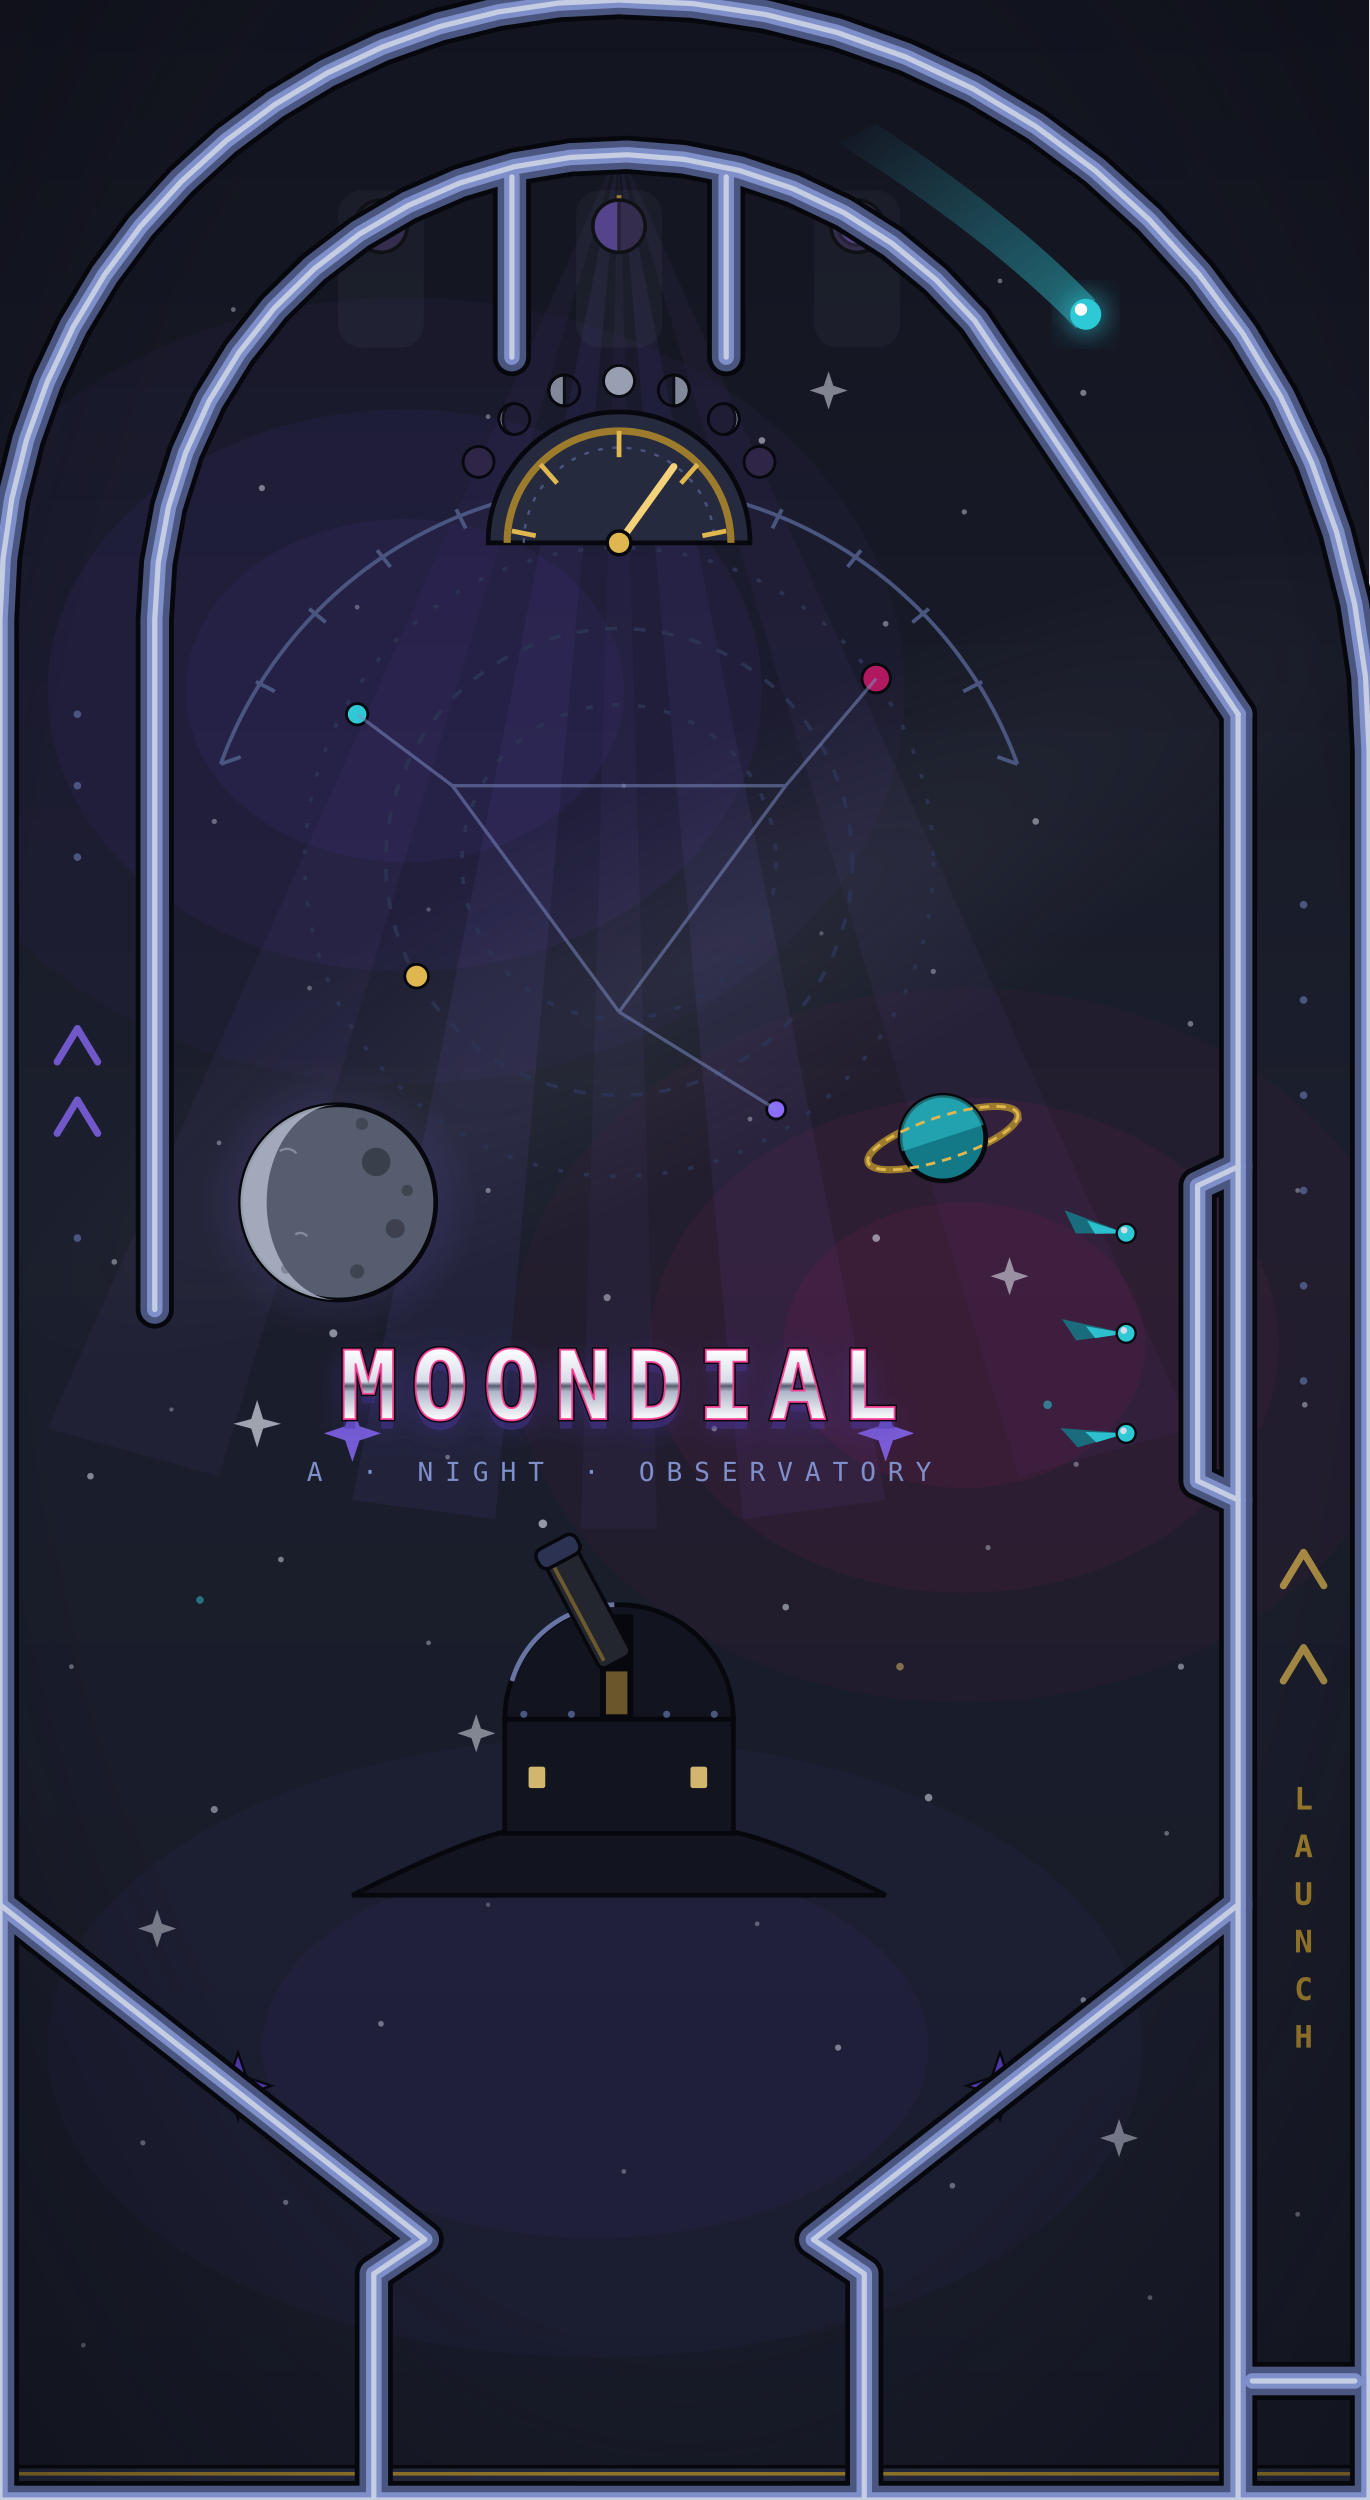
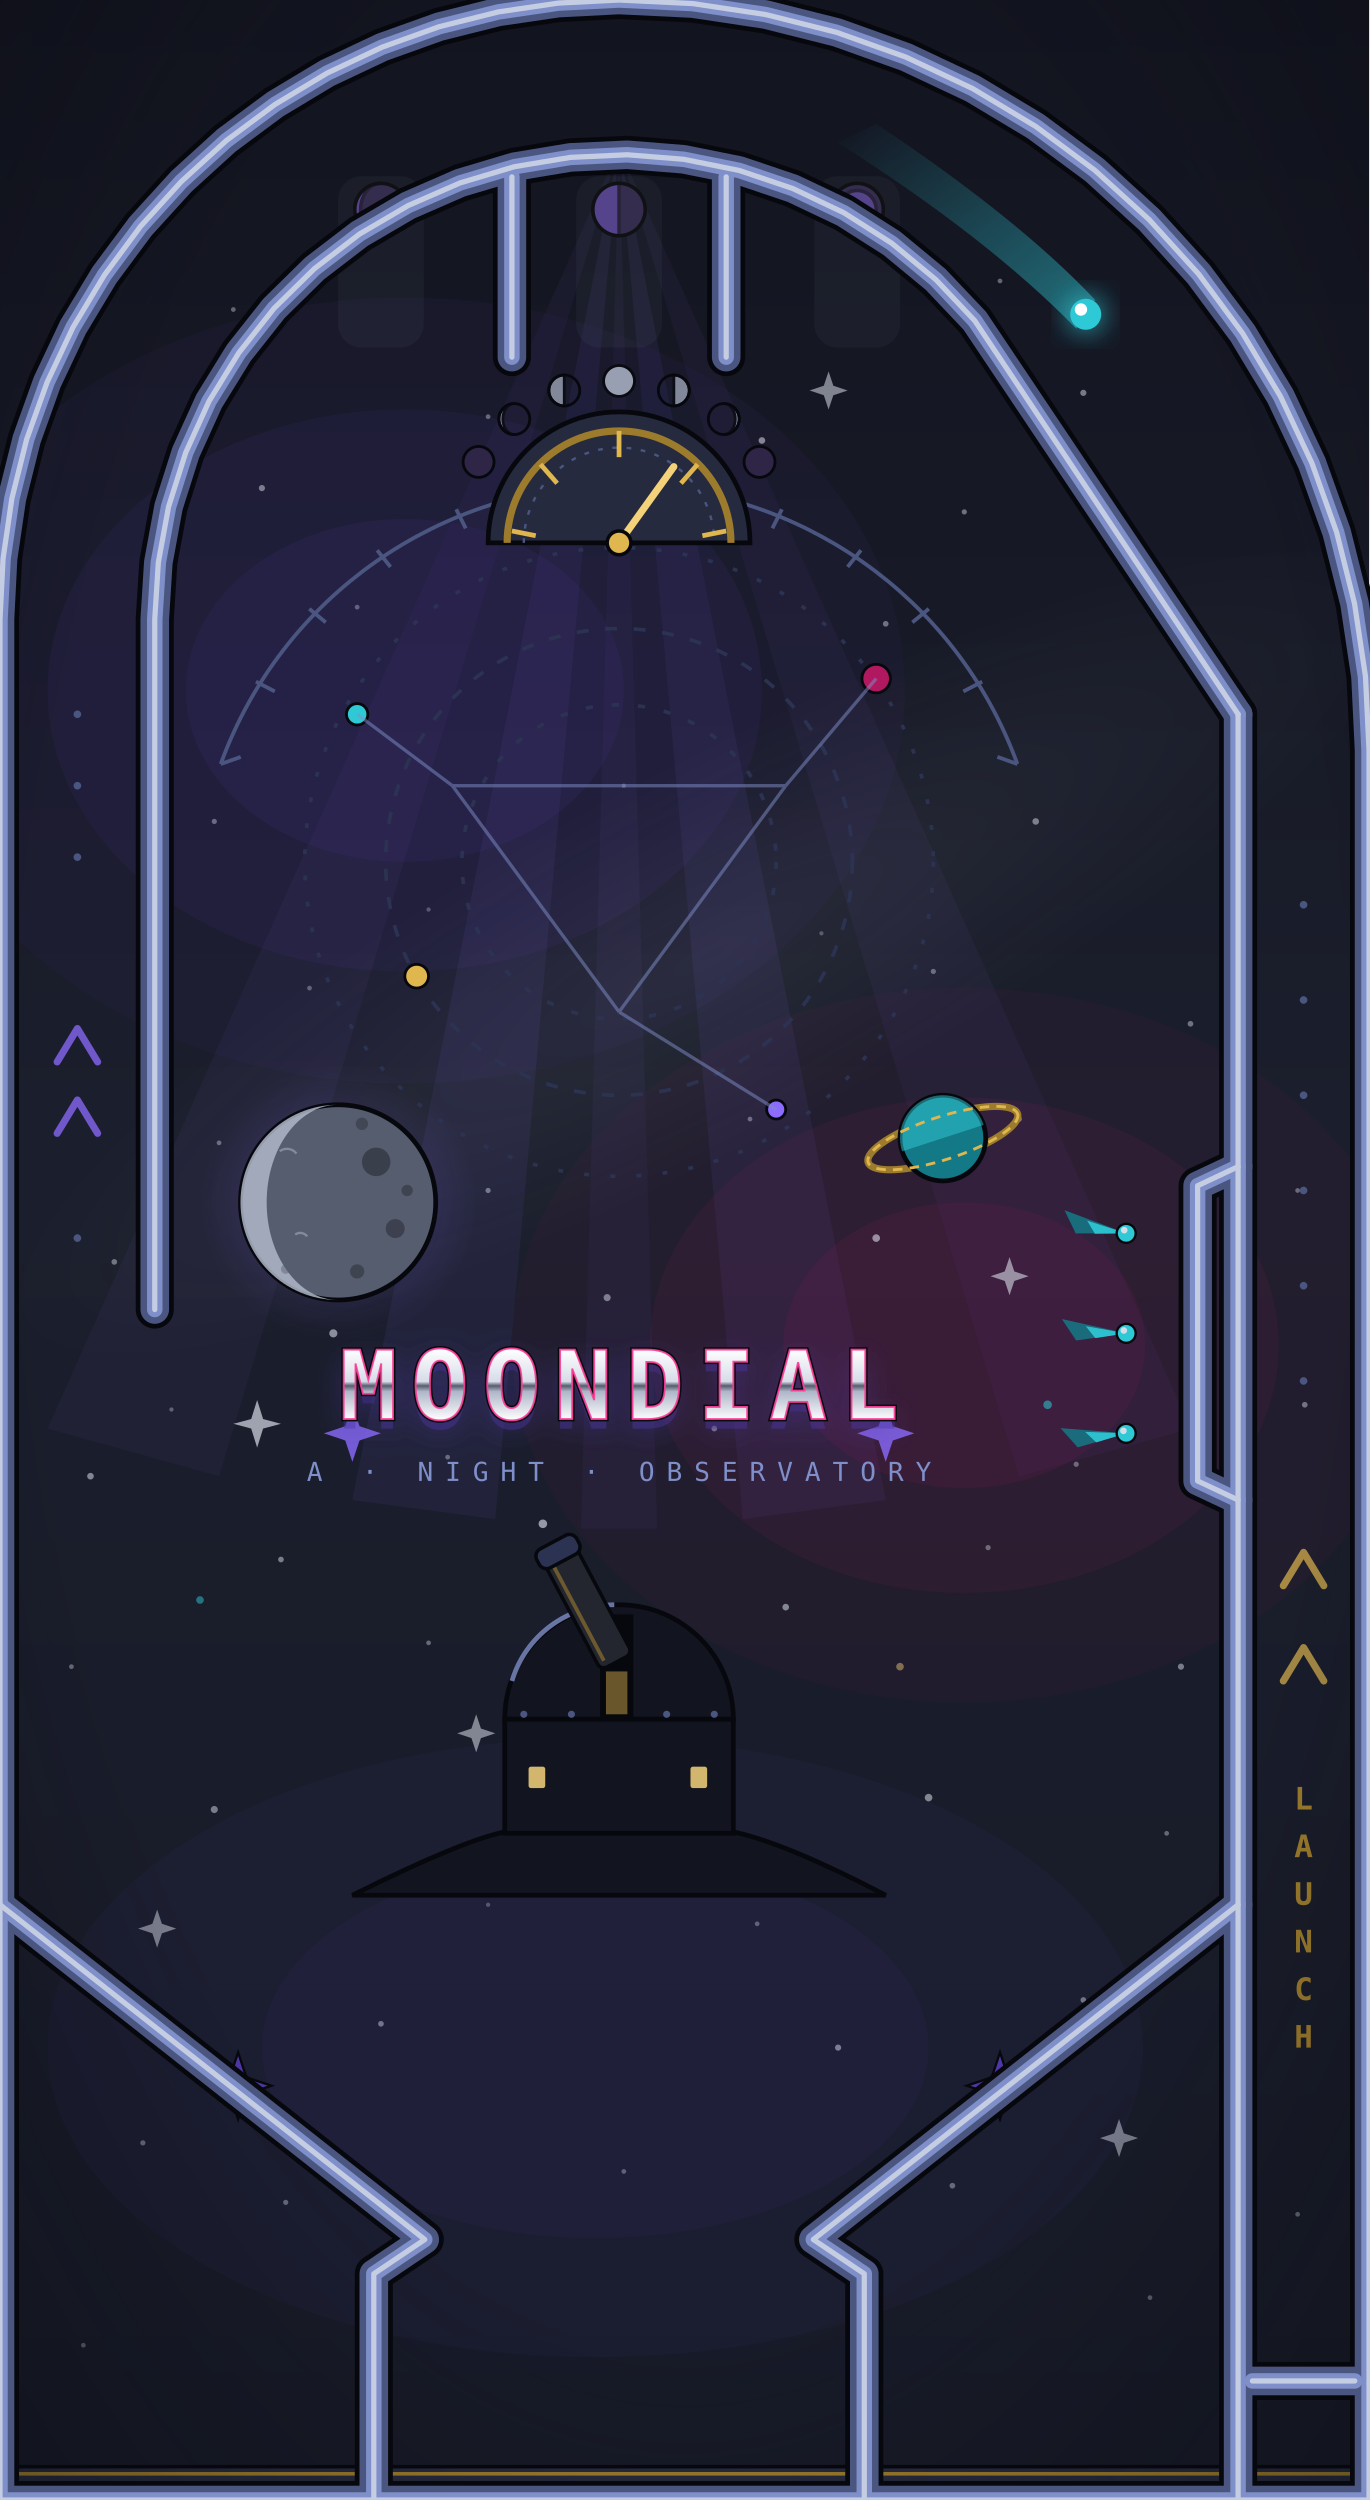
<svg xmlns="http://www.w3.org/2000/svg" viewBox="0 0 575 1050" width="575" height="1050">
  <defs>
    <linearGradient id="fieldGrad" x1="0" y1="0" x2="0" y2="1">
      <stop offset="0" stop-color="#12141f" />
      <stop offset="0.45" stop-color="#1b1e2c" />
      <stop offset="1" stop-color="#171a27" />
    </linearGradient>
    <radialGradient id="vignette" cx="0.5" cy="0.45" r="0.8">
      <stop offset="0.6" stop-color="#07080d" stop-opacity="0" />
      <stop offset="1" stop-color="#07080d" stop-opacity="0.42" />
    </radialGradient>
    <linearGradient id="chromeText" x1="0" y1="0" x2="0" y2="1">
      <stop offset="0" stop-color="#ffffff" />
      <stop offset="0.46" stop-color="#d7dce8" />
      <stop offset="0.52" stop-color="#565d6e" />
      <stop offset="0.60" stop-color="#aeb6c8" />
      <stop offset="1" stop-color="#ffffff" />
    </linearGradient>
    <linearGradient id="brassBar" x1="0" y1="0" x2="1" y2="0.4">
      <stop offset="0" stop-color="#f4d27a" />
      <stop offset="0.55" stop-color="#e0b64e" />
      <stop offset="1" stop-color="#9c7c2c" />
    </linearGradient>
    <radialGradient id="milky" cx="0.5" cy="0.5" r="0.5">
      <stop offset="0" stop-color="#d7dce8" stop-opacity="0.07" />
      <stop offset="1" stop-color="#d7dce8" stop-opacity="0" />
    </radialGradient>
    <radialGradient id="moonGlow" cx="0.5" cy="0.5" r="0.5">
      <stop offset="0" stop-color="#8c6bff" stop-opacity="0.28" />
      <stop offset="1" stop-color="#8c6bff" stop-opacity="0" />
    </radialGradient>
    <linearGradient id="cometTail" x1="1" y1="1" x2="0" y2="0">
      <stop offset="0" stop-color="#2fc9d6" stop-opacity="0.5" />
      <stop offset="1" stop-color="#2fc9d6" stop-opacity="0" />
    </linearGradient>
    <filter id="glowSoft" x="-60%" y="-60%" width="220%" height="220%">
      <feGaussianBlur stdDeviation="6" result="b" />
      <feMerge>
        <feMergeNode in="b" />
        <feMergeNode in="SourceGraphic" />
      </feMerge>
    </filter>
  </defs>
  <g id="art-field">
    <rect x="0" y="0" width="575" height="1050" fill="url(#fieldGrad)" />
    <g fill="#8c6bff">
      <polygon points="260,62 20,600 92,620" opacity="0.05" />
      <polygon points="260,62 148,630 208,638" opacity="0.075" />
      <polygon points="260,62 244,642 276,642" opacity="0.05" />
      <polygon points="260,62 312,638 372,630" opacity="0.075" />
      <polygon points="260,62 428,620 500,600" opacity="0.05" />
    </g>
    <g>
      <ellipse cx="170" cy="290" rx="210" ry="165" fill="#4e37a8" opacity="0.06" />
      <ellipse cx="170" cy="290" rx="150" ry="118" fill="#4e37a8" opacity="0.09" />
      <ellipse cx="170" cy="290" rx="92" ry="72" fill="#4e37a8" opacity="0.11" />
      <ellipse cx="405" cy="565" rx="190" ry="150" fill="#b01860" opacity="0.05" />
      <ellipse cx="405" cy="565" rx="132" ry="104" fill="#b01860" opacity="0.08" />
      <ellipse cx="405" cy="565" rx="76" ry="60" fill="#b01860" opacity="0.10" />
      <ellipse cx="250" cy="860" rx="230" ry="130" fill="#4e37a8" opacity="0.07" />
      <ellipse cx="250" cy="860" rx="140" ry="80" fill="#4e37a8" opacity="0.08" />
    </g>
    <ellipse cx="300" cy="400" rx="340" ry="80" fill="url(#milky)" transform="rotate(-28 300 400)" />
    <g fill="#d7dce8">
      <circle cx="38" cy="620" r="1.4" opacity="0.55" />
      <circle cx="92" cy="480" r="1.0" opacity="0.4" />
      <circle cx="140" cy="560" r="1.7" opacity="0.6" />
      <circle cx="205" cy="500" r="1.1" opacity="0.45" />
      <circle cx="255" cy="545" r="1.5" opacity="0.5" />
      <circle cx="315" cy="470" r="1.0" opacity="0.4" />
      <circle cx="368" cy="520" r="1.6" opacity="0.6" />
      <circle cx="428" cy="470" r="1.2" opacity="0.45" />
      <circle cx="470" cy="560" r="1.5" opacity="0.5" />
      <circle cx="118" cy="655" r="1.2" opacity="0.5" />
      <circle cx="180" cy="690" r="1.0" opacity="0.4" />
      <circle cx="330" cy="675" r="1.4" opacity="0.55" />
      <circle cx="415" cy="650" r="1.1" opacity="0.4" />
      <circle cx="90" cy="760" r="1.5" opacity="0.5" />
      <circle cx="240" cy="756" r="1.1" opacity="0.4" />
      <circle cx="390" cy="755" r="1.6" opacity="0.55" />
      <circle cx="160" cy="850" r="1.2" opacity="0.45" />
      <circle cx="352" cy="860" r="1.3" opacity="0.5" />
      <circle cx="262" cy="912" r="1.0" opacity="0.35" />
      <circle cx="60" cy="900" r="1.1" opacity="0.4" />
      <circle cx="455" cy="840" r="1.2" opacity="0.45" />
      <circle cx="110" cy="205" r="1.3" opacity="0.5" />
      <circle cx="205" cy="175" r="1.0" opacity="0.4" />
      <circle cx="320" cy="185" r="1.4" opacity="0.55" />
      <circle cx="405" cy="215" r="1.1" opacity="0.45" />
      <circle cx="455" cy="165" r="1.3" opacity="0.5" />
      <circle cx="150" cy="255" r="1.0" opacity="0.35" />
      <circle cx="372" cy="262" r="1.2" opacity="0.45" />
      <circle cx="90" cy="345" r="1.1" opacity="0.4" />
      <circle cx="435" cy="345" r="1.4" opacity="0.5" />
      <circle cx="130" cy="415" r="1.0" opacity="0.35" />
      <circle cx="392" cy="408" r="1.1" opacity="0.4" />
      <circle cx="228" cy="640" r="1.8" opacity="0.65" />
      <circle cx="300" cy="600" r="1.2" opacity="0.45" />
      <circle cx="48" cy="530" r="1.2" opacity="0.45" />
      <circle cx="496" cy="700" r="1.3" opacity="0.5" />
      <circle cx="72" cy="592" r="0.9" opacity="0.35" />
      <circle cx="188" cy="612" r="1.0" opacity="0.4" />
      <circle cx="340" cy="585" r="0.9" opacity="0.35" />
      <circle cx="452" cy="615" r="1.1" opacity="0.4" />
      <circle cx="30" cy="700" r="1.0" opacity="0.4" />
      <circle cx="490" cy="770" r="1.0" opacity="0.4" />
      <circle cx="205" cy="800" r="0.9" opacity="0.3" />
      <circle cx="318" cy="808" r="1.0" opacity="0.35" />
      <circle cx="120" cy="925" r="1.1" opacity="0.4" />
      <circle cx="400" cy="918" r="1.2" opacity="0.4" />
      <circle cx="35" cy="985" r="1.0" opacity="0.35" />
      <circle cx="483" cy="965" r="1.0" opacity="0.35" />
      <circle cx="98" cy="130" r="1.0" opacity="0.4" />
      <circle cx="420" cy="118" r="1.0" opacity="0.4" />
      <circle cx="262" cy="330" r="0.9" opacity="0.3" />
      <circle cx="180" cy="382" r="0.9" opacity="0.3" />
      <circle cx="345" cy="392" r="0.9" opacity="0.3" />
      <circle cx="60" cy="440" r="1.2" opacity="0.45" />
      <circle cx="500" cy="430" r="1.2" opacity="0.45" />
      <circle cx="545" cy="500" r="1.0" opacity="0.4" />
      <circle cx="548" cy="590" r="1.2" opacity="0.45" />
      <circle cx="545" cy="930" r="1.0" opacity="0.4" />
    </g>
    <g fill="#2fc9d6">
      <circle cx="440" cy="590" r="1.8" opacity="0.55" />
      <circle cx="84" cy="672" r="1.6" opacity="0.5" />
    </g>
    <g fill="#f4d27a">
      <circle cx="152" cy="480" r="1.8" opacity="0.5" />
      <circle cx="378" cy="700" r="1.6" opacity="0.45" />
    </g>
    <g fill="#d7dce8">
      <path d="M 108 588 L 110.5 596 L 118 598 L 110.5 600 L 108 608 L 105.5 600 L 98 598 L 105.5 596 Z" opacity="0.7" />
      <path d="M 424 528 L 426 534 L 432 536 L 426 538 L 424 544 L 422 538 L 416 536 L 422 534 Z" opacity="0.6" />
      <path d="M 200 720 L 202 726 L 208 728 L 202 730 L 200 736 L 198 730 L 192 728 L 198 726 Z" opacity="0.55" />
      <path d="M 470 890 L 472 896 L 478 898 L 472 900 L 470 906 L 468 900 L 462 898 L 468 896 Z" opacity="0.5" />
      <path d="M 66 802 L 68 808 L 74 810 L 68 812 L 66 818 L 64 812 L 58 810 L 64 808 Z" opacity="0.5" />
      <path d="M 348 156 L 350 162 L 356 164 L 350 166 L 348 172 L 346 166 L 340 164 L 346 162 Z" opacity="0.55" />
    </g>
  </g>
  <g id="art-motifs">
    <g>
      <circle cx="142" cy="505" r="58" fill="url(#moonGlow)" />
      <circle cx="142" cy="505" r="41" fill="#565d6e" stroke="#07080d" stroke-width="2" />
      <path d="M 142 464 a 41 41 0 0 0 0 82 a 30 41 0 0 1 0 -82 Z" fill="#aeb6c8" opacity="0.85" />
      <g fill="#565d6e">
        <circle cx="122" cy="486" r="5" opacity="0.7" />
        <circle cx="115" cy="504" r="2.6" opacity="0.55" />
        <circle cx="127" cy="521" r="3.6" opacity="0.6" />
        <circle cx="132" cy="472" r="2.2" opacity="0.5" />
        <circle cx="120" cy="533" r="2" opacity="0.45" />
      </g>
      <g fill="#23262f">
        <circle cx="158" cy="488" r="6" opacity="0.55" />
        <circle cx="166" cy="516" r="4" opacity="0.5" />
        <circle cx="150" cy="534" r="3" opacity="0.45" />
        <circle cx="152" cy="472" r="2.6" opacity="0.4" />
        <circle cx="171" cy="500" r="2.4" opacity="0.45" />
      </g>
      <g fill="none" stroke="#d7dce8" stroke-width="1" opacity="0.35">
        <path d="M 117.5 483.5 a 5 5 0 0 1 7 1" />
        <path d="M 124 518.5 a 3.6 3.6 0 0 1 5 0.8" />
      </g>
    </g>
    <g transform="rotate(-18 396 478)">
      <ellipse cx="396" cy="478" rx="33" ry="9" fill="none" stroke="#9c7c2c" stroke-width="3" />
      <circle cx="396" cy="478" r="18" fill="#147986" stroke="#07080d" stroke-width="2" />
      <path d="M 378 478 a 18 18 0 0 1 36 0 Z" fill="#2fc9d6" opacity="0.5" />
      <ellipse cx="396" cy="478" rx="33" ry="9" fill="none" stroke="#e0b64e" stroke-width="1.2" stroke-dasharray="4 3" />
    </g>
    <g>
      <path d="M 452 138 Q 415 100 352 60 L 368 52 Q 428 92 460 126 Z" fill="url(#cometTail)" />
      <circle cx="456" cy="132" r="6.5" fill="#2fc9d6" filter="url(#glowSoft)" />
      <circle cx="454" cy="130" r="2.6" fill="#ffffff" />
    </g>
    <g fill="none" stroke="#4a5680">
      <path d="M 92.7 320.9 A 178 178 0 0 1 427.3 320.9" stroke-width="1.6" />
      <g stroke-width="1.6">
        <line x1="92.7" y1="320.9" x2="101.1" y2="317.9" />
        <line x1="107.5" y1="286.3" x2="115.4" y2="290.4" />
        <line x1="129.9" y1="255.7" x2="136.8" y2="261.4" />
        <line x1="158.4" y1="231.1" x2="164.0" y2="238.1" />
        <line x1="191.6" y1="213.9" x2="195.6" y2="221.9" />
        <line x1="227.9" y1="204.9" x2="229.9" y2="213.6" />
        <line x1="292.1" y1="204.9" x2="290.1" y2="213.6" />
        <line x1="328.4" y1="213.9" x2="324.4" y2="221.9" />
        <line x1="361.6" y1="231.1" x2="356.0" y2="238.1" />
        <line x1="390.1" y1="255.7" x2="383.2" y2="261.4" />
        <line x1="412.5" y1="286.3" x2="404.6" y2="290.4" />
        <line x1="427.3" y1="320.9" x2="418.9" y2="317.9" />
      </g>
      <line x1="260" y1="82" x2="260" y2="94" stroke="#9c7c2c" stroke-width="2" />
    </g>
    <g fill="none" stroke="#2c3352" stroke-width="1.5">
      <circle cx="260" cy="362" r="66" stroke-dasharray="3 8" />
      <circle cx="260" cy="362" r="98" stroke-dasharray="5 7" />
      <circle cx="260" cy="362" r="132" stroke-dasharray="2 9" />
    </g>
    <g stroke="#07080d" stroke-width="1.2">
      <circle cx="175" cy="410" r="5" fill="#e0b64e" />
      <circle cx="368" cy="285" r="6" fill="#b01860" />
      <circle cx="150" cy="300" r="4.5" fill="#2fc9d6" />
      <circle cx="326" cy="466" r="4" fill="#8c6bff" />
    </g>
    <g stroke="#7f8fc9" stroke-width="1.4" opacity="0.5">
      <line x1="190" y1="330" x2="330" y2="330" />
      <line x1="190" y1="330" x2="260" y2="425" />
      <line x1="330" y1="330" x2="260" y2="425" />
      <line x1="190" y1="330" x2="150" y2="300" />
      <line x1="330" y1="330" x2="368" y2="285" />
      <line x1="260" y1="425" x2="326" y2="466" />
    </g>
    <g id="art-moondial">
      <g stroke="#07080d" stroke-width="1.2">
        <circle cx="201" cy="194" r="6.5" fill="#2f2547" />
        <path d="M 216 169.5 a 6.5 6.5 0 0 0 0 13 a 4.8 6.5 0 0 1 0 -13 Z" fill="#aeb6c8" opacity="0.7" />
        <circle cx="216" cy="176" r="6.5" fill="none" />
        <path d="M 237 157.5 a 6.5 6.5 0 0 0 0 13 Z" fill="#aeb6c8" opacity="0.7" />
        <circle cx="237" cy="164" r="6.5" fill="none" stroke="#07080d" />
        <circle cx="260" cy="160" r="6.5" fill="#aeb6c8" opacity="0.85" />
        <path d="M 283 157.5 a 6.5 6.5 0 0 1 0 13 Z" fill="#aeb6c8" opacity="0.7" />
        <circle cx="283" cy="164" r="6.5" fill="none" />
        <path d="M 304 169.5 a 6.5 6.5 0 0 1 0 13 a 4.8 6.5 0 0 0 0 -13 Z" fill="#aeb6c8" opacity="0.7" />
        <circle cx="304" cy="176" r="6.5" fill="none" />
        <circle cx="319" cy="194" r="6.5" fill="#2f2547" />
      </g>
      <path d="M 205 228 A 55 55 0 0 1 315 228 Z" fill="#262a3e" stroke="#07080d" stroke-width="2" />
      <path d="M 213 228 A 47 47 0 0 1 307 228" fill="none" stroke="#9c7c2c" stroke-width="3" />
      <path d="M 220 228 A 40 40 0 0 1 300 228" fill="none" stroke="#4a5680" stroke-width="1" stroke-dasharray="2 4" />
      <g stroke="#e0b64e" stroke-width="2">
        <line x1="260" y1="181" x2="260" y2="192" />
        <line x1="227" y1="195" x2="234" y2="203" />
        <line x1="293" y1="195" x2="286" y2="203" />
        <line x1="215" y1="223" x2="225" y2="225" />
        <line x1="305" y1="223" x2="295" y2="225" />
      </g>
      <line x1="260" y1="228" x2="283" y2="196" stroke="#f4d27a" stroke-width="3" stroke-linecap="round" />
      <circle cx="260" cy="228" r="5" fill="#e0b64e" stroke="#07080d" stroke-width="1.5" />
    </g>
    <g id="art-inserts-moons" stroke="#07080d" stroke-width="1.5">
-       <circle cx="160" cy="95" r="11" fill="#2f2547" />
-       <path d="M 160 84 a 11 11 0 0 0 0 22 a 8.5 11 0 0 1 0 -22 Z" fill="#8c6bff" opacity="0.35" />
-       <circle cx="260" cy="95" r="11" fill="#2f2547" />
-       <path d="M 260 84 a 11 11 0 0 0 0 22 Z" fill="#8c6bff" opacity="0.35" />
-       <circle cx="360" cy="95" r="11" fill="#2f2547" />
-       <circle cx="360" cy="95" r="8" fill="#8c6bff" opacity="0.35" />
+       <circle cx="160" cy="88" r="11" fill="#2f2547" />
+       <path d="M 160 77 a 11 11 0 0 0 0 22 a 8.5 11 0 0 1 0 -22 Z" fill="#8c6bff" opacity="0.35" />
+       <circle cx="260" cy="88" r="11" fill="#2f2547" />
+       <path d="M 260 77 a 11 11 0 0 0 0 22 Z" fill="#8c6bff" opacity="0.35" />
+       <circle cx="360" cy="88" r="11" fill="#2f2547" />
+       <circle cx="360" cy="88" r="8" fill="#8c6bff" opacity="0.35" />
    </g>
    <g fill="#d7dce8" opacity="0.04">
-       <rect x="142" y="80" width="36" height="66" rx="10" />
-       <rect x="242" y="80" width="36" height="66" rx="10" />
-       <rect x="342" y="80" width="36" height="66" rx="10" />
+       <rect x="142" y="74" width="36" height="72" rx="10" />
+       <rect x="242" y="74" width="36" height="72" rx="10" />
+       <rect x="342" y="74" width="36" height="72" rx="10" />
    </g>
    <g id="art-comets">
      <g transform="translate(473 518) rotate(8)">
        <path d="M 0 0 L -27 -6 L -21 3 Z" fill="#147986" opacity="0.85" />
        <path d="M 0 0 L -17 -3 L -13 2 Z" fill="#2fc9d6" opacity="0.9" />
        <circle r="4" fill="#2fc9d6" stroke="#07080d" stroke-width="1" />
        <circle cx="-1" cy="-1.2" r="1.4" fill="#d7dce8" />
      </g>
      <g transform="translate(473 560)">
        <path d="M 0 0 L -27 -6 L -21 3 Z" fill="#147986" opacity="0.85" />
        <path d="M 0 0 L -17 -3 L -13 2 Z" fill="#2fc9d6" opacity="0.9" />
        <circle r="4" fill="#2fc9d6" stroke="#07080d" stroke-width="1" />
        <circle cx="-1" cy="-1.2" r="1.4" fill="#d7dce8" />
      </g>
      <g transform="translate(473 602) rotate(-8)">
        <path d="M 0 0 L -27 -6 L -21 3 Z" fill="#147986" opacity="0.85" />
        <path d="M 0 0 L -17 -3 L -13 2 Z" fill="#2fc9d6" opacity="0.9" />
        <circle r="4" fill="#2fc9d6" stroke="#07080d" stroke-width="1" />
        <circle cx="-1" cy="-1.2" r="1.4" fill="#d7dce8" />
      </g>
    </g>
    <g stroke="#8c6bff" stroke-width="3" fill="none" stroke-linecap="round" stroke-linejoin="round" opacity="0.75">
      <path d="M 24 476 L 32.5 462 L 41 476" />
      <path d="M 24 446 L 32.5 432 L 41 446" />
    </g>
    <g fill="#4a5680">
      <circle cx="32.5" cy="300" r="1.6" />
      <circle cx="32.5" cy="330" r="1.6" />
      <circle cx="32.5" cy="360" r="1.6" />
      <circle cx="32.5" cy="520" r="1.6" />
    </g>
  </g>
  <g id="art-lower">
    <g id="art-wordmark">
      <path d="M 148 590 L 151 599 L 160 602 L 151 605 L 148 614 L 145 605 L 136 602 L 145 599 Z" fill="#8c6bff" opacity="0.8" />
      <path d="M 372 590 L 375 599 L 384 602 L 375 605 L 372 614 L 369 605 L 360 602 L 369 599 Z" fill="#8c6bff" opacity="0.8" />
      <text x="260" y="600" text-anchor="middle" font-family="ui-monospace, monospace" font-size="40" font-weight="800" letter-spacing="6" fill="#4e37a8" opacity="0.5" filter="url(#glowSoft)">MOONDIAL</text>
      <text x="260" y="596" text-anchor="middle" font-family="ui-monospace, monospace" font-size="40" font-weight="800" letter-spacing="6" fill="url(#chromeText)" stroke="#07080d" stroke-width="2" paint-order="stroke">MOONDIAL</text>
      <text x="260" y="596" text-anchor="middle" font-family="ui-monospace, monospace" font-size="40" font-weight="800" letter-spacing="6" fill="none" stroke="#ff3e9a" stroke-width="0.8" opacity="0.9">MOONDIAL</text>
      <text x="260" y="622" text-anchor="middle" font-family="ui-monospace, monospace" font-size="11" letter-spacing="5" fill="#7f8fc9">A · NIGHT · OBSERVATORY</text>
    </g>
    <g id="art-observatory">
      <path d="M 148 796 Q 196 772 214 769 L 306 769 Q 328 773 372 796 Z" fill="#12141f" stroke="#07080d" stroke-width="2" />
      <rect x="212" y="722" width="96" height="48" fill="#12141f" stroke="#07080d" stroke-width="2" />
      <path d="M 212 722 A 48 48 0 0 1 308 722 Z" fill="#12141f" stroke="#07080d" stroke-width="2" />
      <path d="M 215 706 A 45 45 0 0 1 258 674" fill="none" stroke="#7f8fc9" stroke-width="2" opacity="0.8" />
      <rect x="252" y="678" width="14" height="44" fill="#07080d" />
      <g transform="rotate(-28 259 698)">
        <rect x="251.5" y="646" width="15" height="52" rx="3" fill="#23262f" stroke="#07080d" stroke-width="1.5" />
        <line x1="254.5" y1="649" x2="254.5" y2="695" stroke="#9c7c2c" stroke-width="1.6" opacity="0.6" />
        <rect x="249.5" y="641" width="19" height="9" rx="3.5" fill="#2c3352" stroke="#07080d" stroke-width="1.5" />
      </g>
      <rect x="254.5" y="702" width="9" height="18" fill="#e0b64e" opacity="0.45" />
      <g fill="#f4d27a">
        <rect x="222" y="742" width="7" height="9" rx="1" opacity="0.85" />
        <rect x="290" y="742" width="7" height="9" rx="1" opacity="0.85" />
      </g>
      <g fill="#4a5680">
        <circle cx="220" cy="720" r="1.5" />
        <circle cx="240" cy="720" r="1.5" />
        <circle cx="280" cy="720" r="1.5" />
        <circle cx="300" cy="720" r="1.5" />
      </g>
    </g>
    <g stroke="#07080d" stroke-width="1">
      <path d="M 100 862 L 103.5 872.5 L 114 876 L 103.5 879.5 L 100 890 L 96.5 879.5 L 86 876 L 96.5 872.5 Z" fill="#4e37a8" />
      <path d="M 420 862 L 423.5 872.5 L 434 876 L 423.5 879.5 L 420 890 L 416.5 879.5 L 406 876 L 416.5 872.5 Z" fill="#4e37a8" />
    </g>
    <rect x="0" y="1036" width="575" height="14" fill="#262a3e" stroke="#07080d" stroke-width="1.5" />
    <line x1="0" y1="1039" x2="575" y2="1039" stroke="#9c7c2c" stroke-width="1.5" />
  </g>
  <g id="art-lane">
    <g fill="#4a5680">
      <circle cx="547.5" cy="380" r="1.6" />
      <circle cx="547.5" cy="420" r="1.6" />
      <circle cx="547.5" cy="460" r="1.6" />
      <circle cx="547.5" cy="500" r="1.6" />
      <circle cx="547.5" cy="540" r="1.6" />
      <circle cx="547.5" cy="580" r="1.6" />
    </g>
    <g stroke="#e0b64e" stroke-width="3" fill="none" stroke-linecap="round" stroke-linejoin="round" opacity="0.7">
      <path d="M 539 706 L 547.5 692 L 556 706" />
      <path d="M 539 666 L 547.5 652 L 556 666" />
    </g>
    <g font-family="ui-monospace, monospace" font-size="13" font-weight="700" fill="#9c7c2c" text-anchor="middle">
      <text x="547.5" y="760">L</text>
      <text x="547.5" y="780">A</text>
      <text x="547.5" y="800">U</text>
      <text x="547.5" y="820">N</text>
      <text x="547.5" y="840">C</text>
      <text x="547.5" y="860">H</text>
    </g>
  </g>
  <g id="art-vignette">
    <rect x="0" y="0" width="575" height="1050" fill="url(#vignette)" />
  </g>
  <defs>
    <g id="collision-paths" fill="none">
      <path data-width="12" id="collision-loop-shell" d="M 0 1050 L 0 260 L 1.3 234.5 L 5 209.3 L 11.2 184.5 L 19.8 160.5 L 30.7 137.4 L 43.8 115.6 L 59 95.1 L 76.2 76.2 L 95.1 59 L 115.6 43.8 L 137.4 30.7 L 160.5 19.8 L 184.5 11.2 L 209.3 5 L 234.5 1.3 L 260 0 L 290.9 1.5 L 321.5 6.1 L 351.4 13.6 L 380.5 24 L 408.5 37.2 L 435 53.1 L 459.8 71.5 L 482.7 92.3 L 503.5 115.2 L 521.9 140 L 537.8 166.5 L 551 194.5 L 561.4 223.6 L 568.9 253.5 L 573.5 284.1 L 575 315 L 575 1050 Z" />
      <path data-width="12" id="collision-wall-funnel-left" d="M 0 800 L 178.4 940.6 L 157 955 L 157 1050" />
      <path data-width="12" id="collision-wall-funnel-right" d="M 520 800 L 341.6 940.6 L 363 955 L 363 1050" />
      <path data-width="12" id="collision-wall-lane" d="M 520 300 L 520 1050" />
      <path data-width="12" id="collision-wall-orbit" d="M 65 550 L 65 260 L 66.5 236.2 L 70.8 212.8 L 78 190.1 L 87.8 168.5 L 100.3 148.2 L 115.1 129.5 L 132.1 112.8 L 151 98.3 L 171.5 86.3 L 193.3 76.8 L 216.1 70 L 239.6 66.1 L 263.4 65 L 287.1 66.9 L 310.5 71.6 L 333 79.2 L 354.5 89.4 L 374.6 102.2 L 393 117.4 L 409.4 134.7 L 520 300" />
      <path data-width="12" id="collision-wall-divider-left" d="M 215 74.3 L 215 150" />
      <path data-width="12" id="collision-wall-divider-right" d="M 305 74.3 L 305 150" />
      <path data-width="12" id="collision-wall-bank-housing" d="M 520 490 L 503 498 L 503 622 L 520 630" />
      <path data-width="12" id="collision-wall-plunger-saddle" d="M 526 1000 L 569 1000" />
    </g>
  </defs>
  <g id="art-rails" fill="none" stroke-linecap="round" stroke-linejoin="round">
    <g stroke="#07080d" stroke-width="16">
      <use href="#collision-paths" />
    </g>
    <g stroke="#4a5680" stroke-width="12">
      <use href="#collision-paths" />
    </g>
    <g stroke="#7f8fc9" stroke-width="6.5">
      <use href="#collision-paths" />
    </g>
    <g stroke="#d7dce8" stroke-width="2.2" opacity="0.8">
      <use href="#collision-paths" />
    </g>
  </g>
  <g fill="none" stroke="none">
    <rect id="sensor-drain" x="0" y="1005" width="520" height="30" />
    <rect id="sensor-rollover-1" x="145" y="105" width="30" height="20" />
    <rect id="sensor-rollover-2" x="245" y="105" width="30" height="20" />
    <rect id="sensor-rollover-3" x="345" y="105" width="30" height="20" />
    <rect id="sensor-spinner" x="0" y="394" width="65" height="12" />
    <rect id="sensor-ramp-entry" x="2.5" y="492" width="60" height="16" />
    <rect id="sensor-ramp-exit" x="442" y="117" width="36" height="36" />
  </g>
  <g fill="none" stroke="none">
    <circle id="anchor-flipper-left" cx="171" cy="950" r="5" />
    <circle id="anchor-flipper-right" cx="349" cy="950" r="5" />
    <circle id="anchor-spawn" cx="547.5" cy="980" r="5" />
    <circle id="anchor-bumper-1" cx="190" cy="330" r="5" />
    <circle id="anchor-bumper-2" cx="330" cy="330" r="5" />
    <circle id="anchor-bumper-3" cx="260" cy="425" r="5" />
  </g>
</svg>
